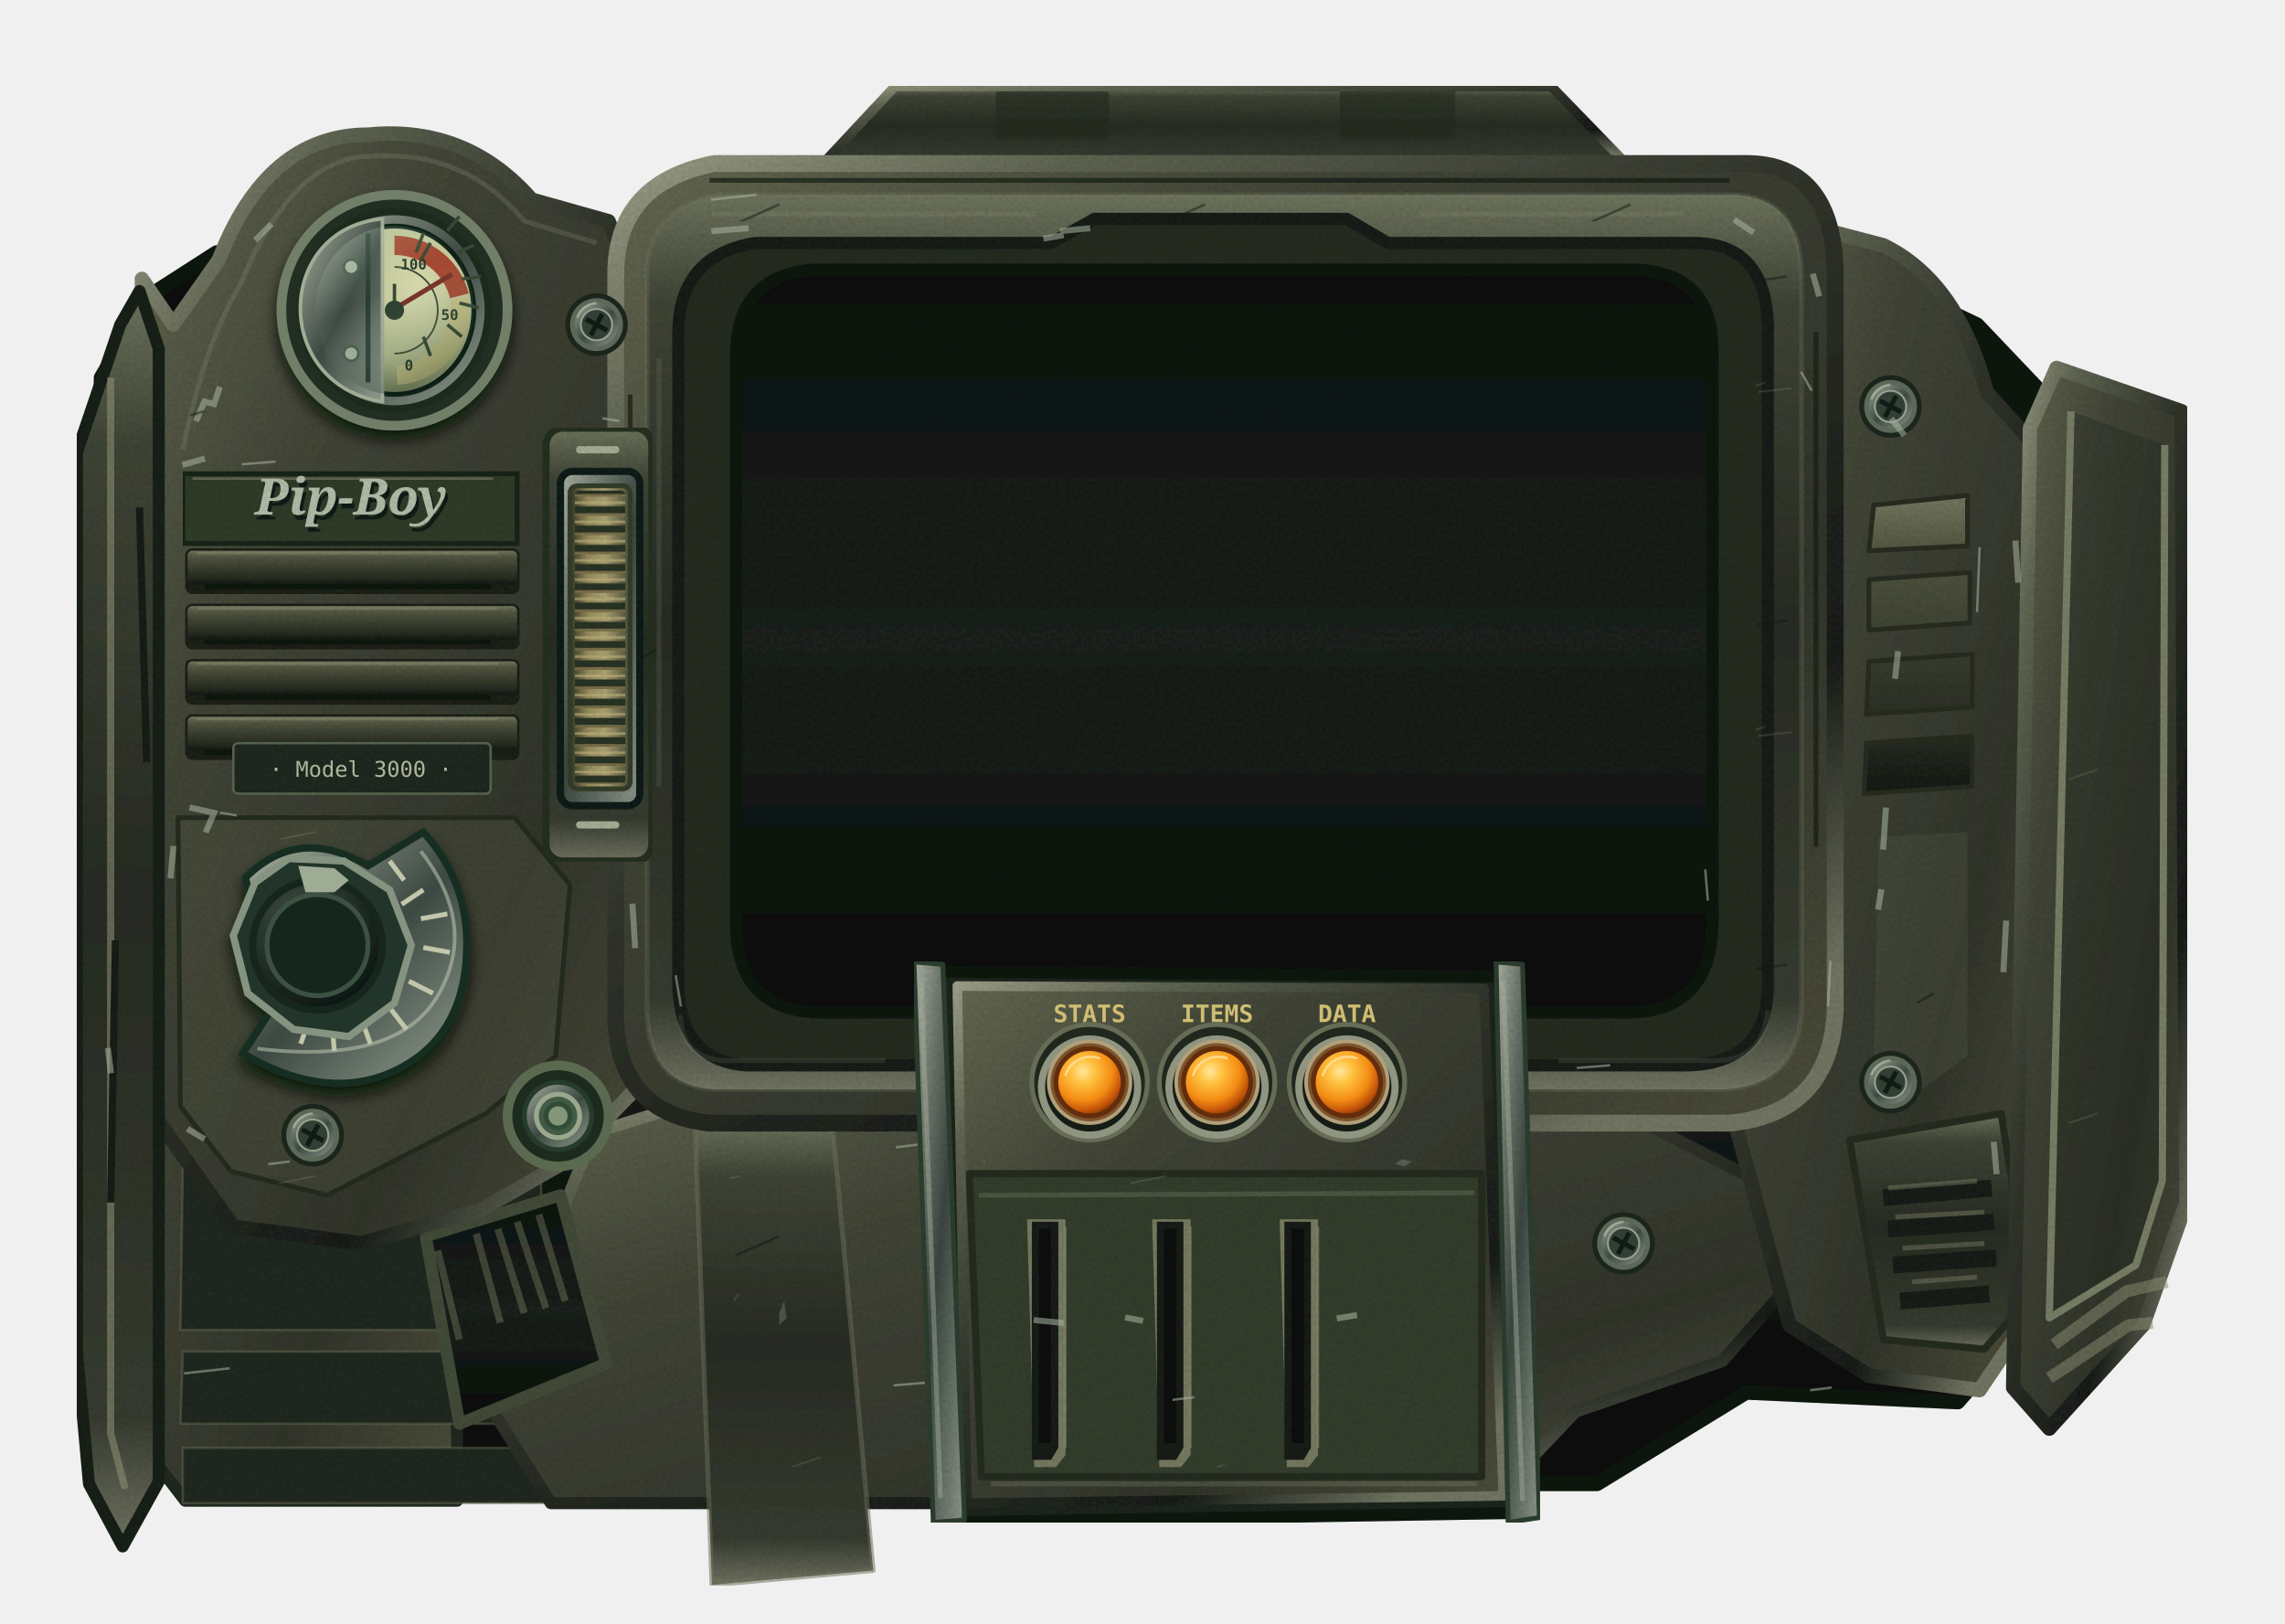
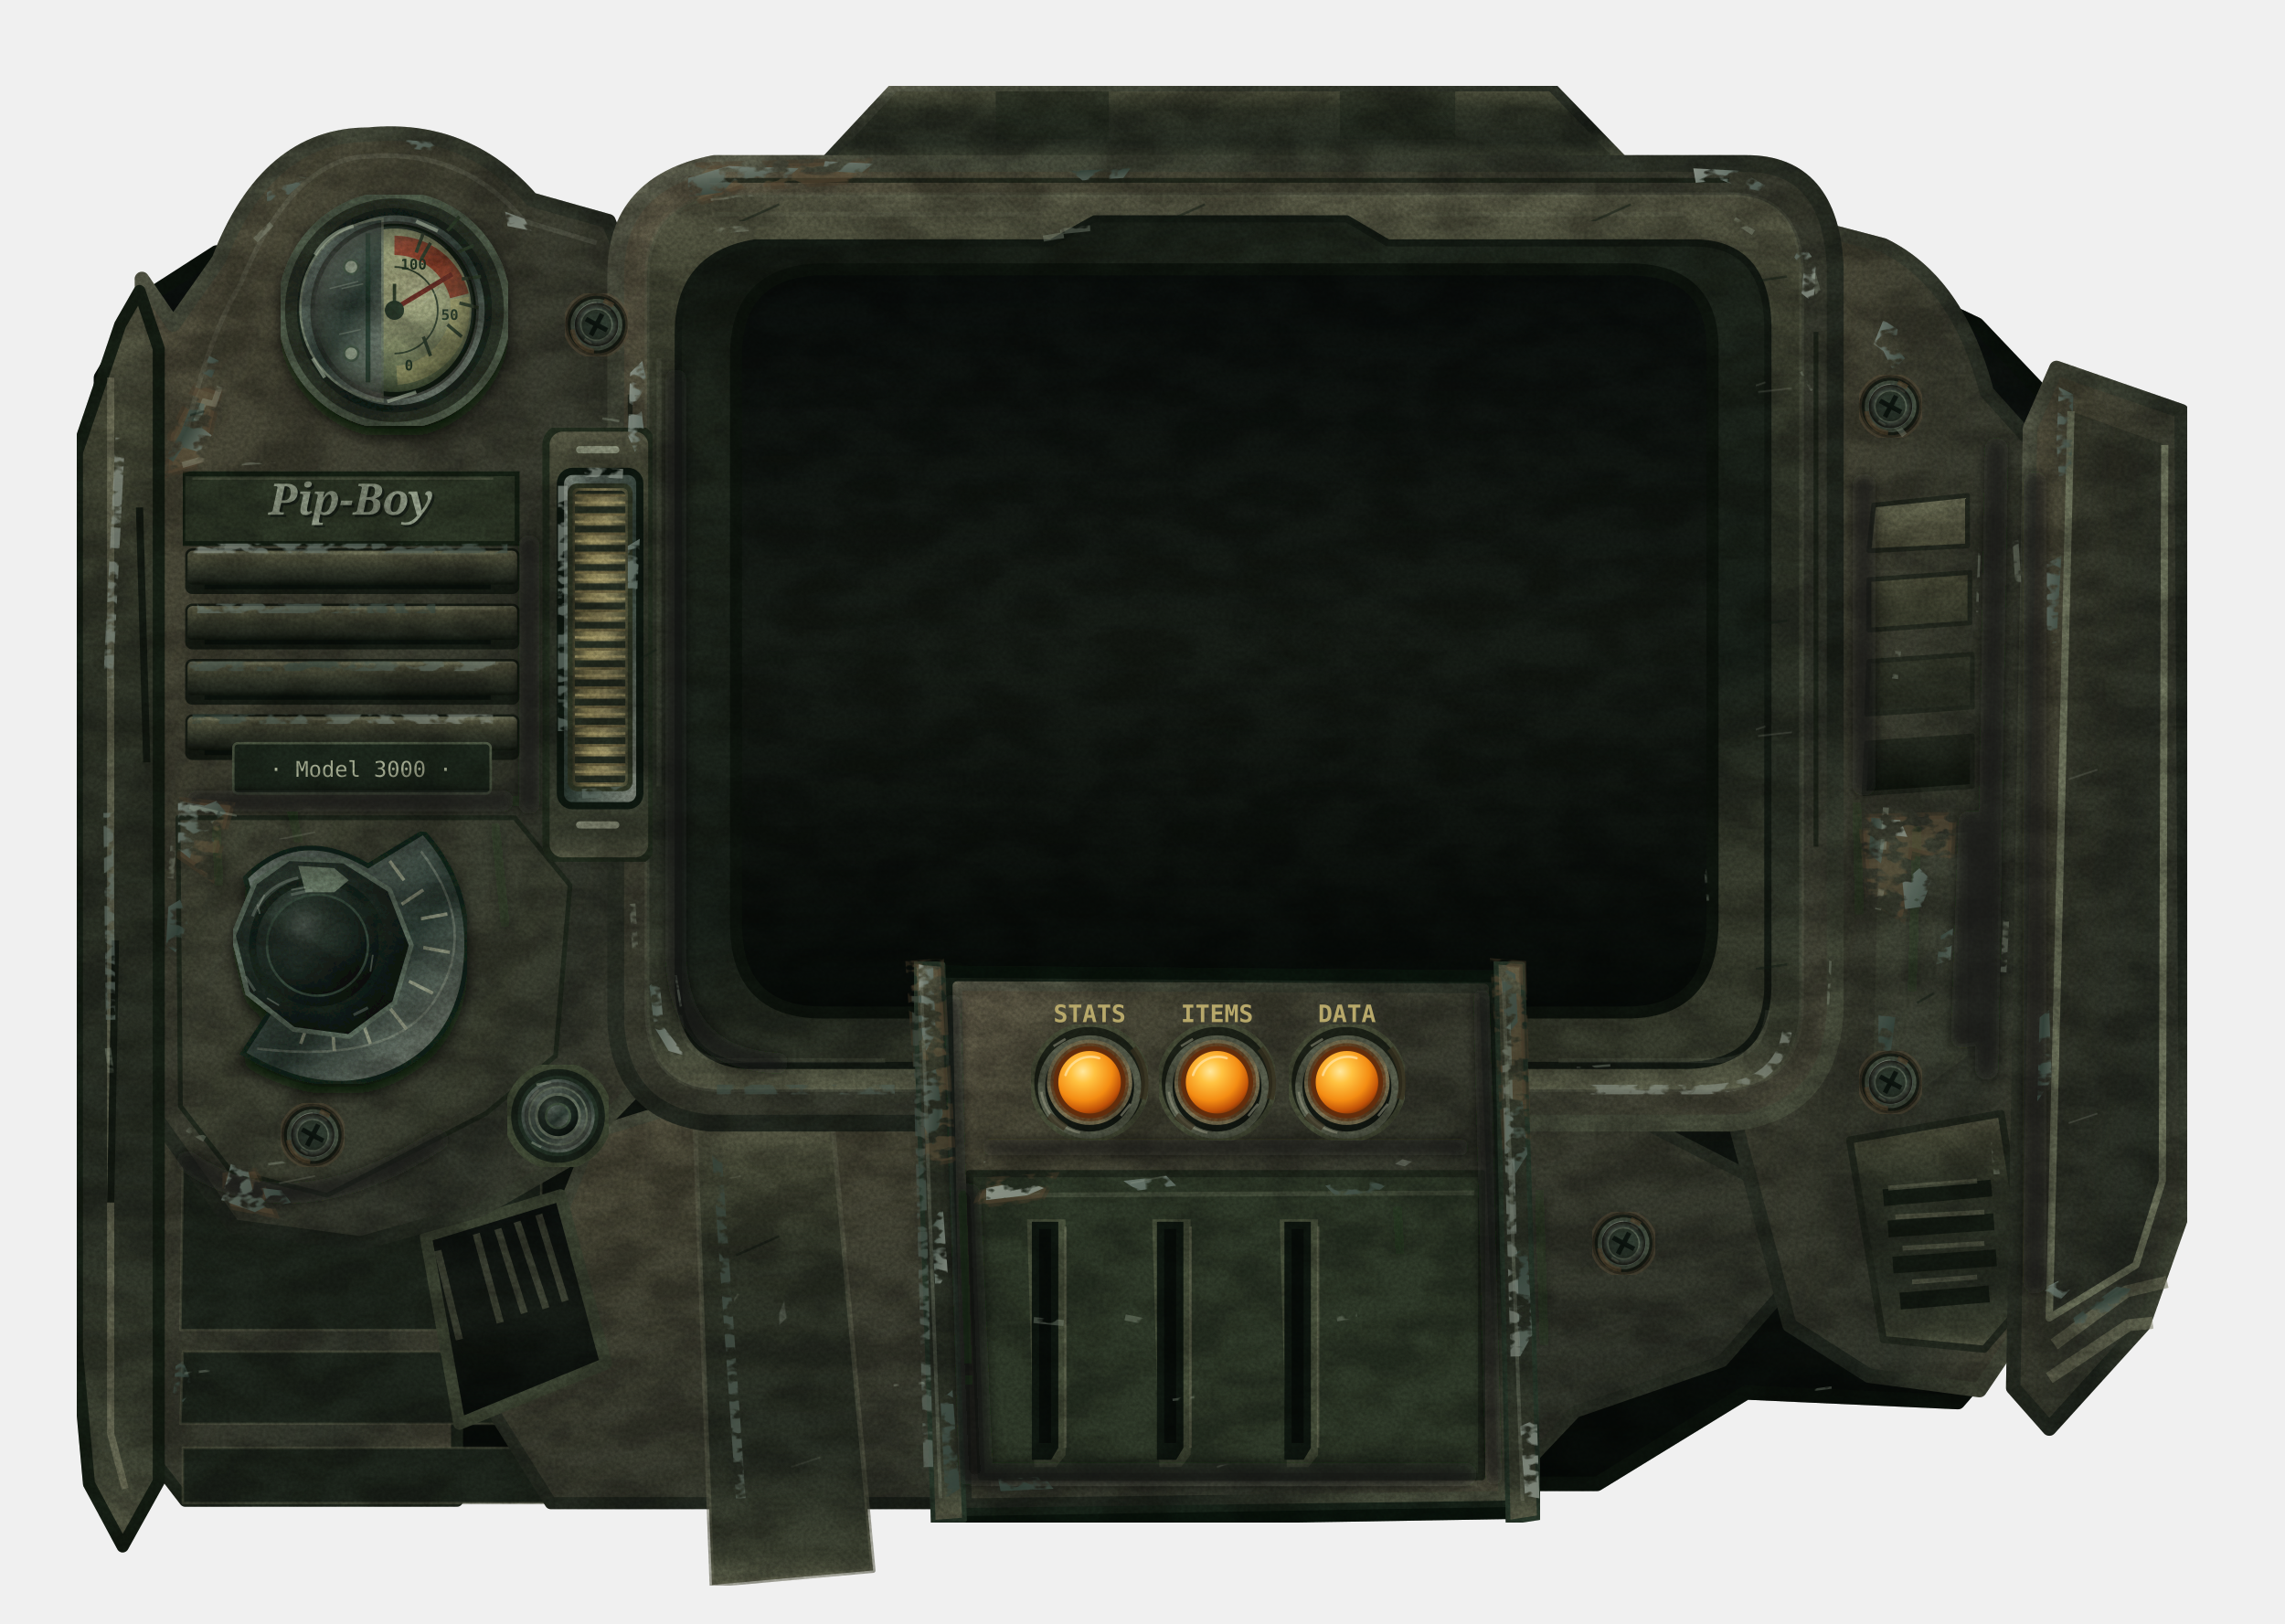
<svg xmlns="http://www.w3.org/2000/svg" width="950" height="675" viewBox="0 0 950 675" fill="none">
  <defs>
    <linearGradient id="paint" x1="0" y1="0" x2="1" y2="1">
-       <stop stop-color="#686b53" />
-       <stop offset=".3" stop-color="#444839" />
-       <stop offset=".7" stop-color="#33372c" />
-       <stop offset="1" stop-color="#50503d" />
+       <stop stop-color="#77705a" />
+       <stop offset=".16" stop-color="#565441" />
+       <stop offset=".43" stop-color="#444638" />
+       <stop offset=".78" stop-color="#363b30" />
+       <stop offset="1" stop-color="#5b5947" />
    </linearGradient>
    <linearGradient id="edge" x2=".8" y2="1">
-       <stop stop-color="#a0a28b" />
-       <stop offset=".18" stop-color="#626854" />
-       <stop offset=".48" stop-color="#33372d" />
-       <stop offset=".8" stop-color="#181d18" />
-       <stop offset="1" stop-color="#757965" />
+       <stop stop-color="#787965" />
+       <stop offset=".12" stop-color="#555a48" />
+       <stop offset=".42" stop-color="#353b2f" />
+       <stop offset=".8" stop-color="#20271f" />
+       <stop offset="1" stop-color="#535946" />
    </linearGradient>
    <linearGradient id="steel" x2=".85" y2="1">
-       <stop stop-color="#b1b8aa" />
-       <stop offset=".26" stop-color="#757f73" />
-       <stop offset=".55" stop-color="#3c4942" />
-       <stop offset="1" stop-color="#879285" />
+       <stop stop-color="#99a297" />
+       <stop offset=".16" stop-color="#707f76" />
+       <stop offset=".36" stop-color="#55645b" />
+       <stop offset=".6" stop-color="#33443c" />
+       <stop offset=".85" stop-color="#6e7b70" />
+       <stop offset="1" stop-color="#879085" />
    </linearGradient>
    <linearGradient id="rim" x2="0" y2="1">
-       <stop stop-color="#717760" />
-       <stop offset=".12" stop-color="#414737" />
-       <stop offset=".48" stop-color="#292e25" />
-       <stop offset=".9" stop-color="#383e31" />
-       <stop offset="1" stop-color="#747765" />
+       <stop stop-color="#676852" />
+       <stop offset=".09" stop-color="#515440" />
+       <stop offset=".3" stop-color="#363c2e" />
+       <stop offset=".7" stop-color="#2d3429" />
+       <stop offset=".94" stop-color="#4a503e" />
+       <stop offset="1" stop-color="#686b54" />
+     </linearGradient>
+     <linearGradient id="recess" x2=".35" y2="1">
+       <stop stop-color="#111711" />
+       <stop offset=".22" stop-color="#242d22" />
+       <stop offset=".76" stop-color="#1b241c" />
+       <stop offset="1" stop-color="#404535" />
    </linearGradient>
    <linearGradient id="rubber" x2="0" y2="1">
      <stop stop-color="#0b100e" />
      <stop offset=".5" stop-color="#1a211a" />
      <stop offset="1" stop-color="#070c09" />
    </linearGradient>
    <linearGradient id="rib" x2="0" y2="1">
-       <stop stop-color="#797b63" />
-       <stop offset=".18" stop-color="#555a44" />
+       <stop stop-color="#787a60" />
+       <stop offset=".18" stop-color="#5b5c45" />
      <stop offset=".54" stop-color="#3a3f30" />
      <stop offset=".84" stop-color="#262c22" />
      <stop offset="1" stop-color="#11180f" />
    </linearGradient>
    <linearGradient id="brass" x2="1" y2="0">
      <stop stop-color="#353828" />
      <stop offset=".3" stop-color="#9b9160" />
      <stop offset=".58" stop-color="#b1a776" />
      <stop offset="1" stop-color="#4d513a" />
    </linearGradient>
    <radialGradient id="dial" cx=".36" cy=".3" r=".75">
-       <stop stop-color="#3f4d43" />
-       <stop offset=".6" stop-color="#202d26" />
+       <stop stop-color="#536057" />
+       <stop offset=".3" stop-color="#303e35" />
+       <stop offset=".66" stop-color="#1e2b24" />
      <stop offset="1" stop-color="#0a1410" />
    </radialGradient>
    <radialGradient id="paper" cx=".65" cy=".35" r=".75">
-       <stop stop-color="#d7d8ac" />
-       <stop offset=".65" stop-color="#b2ba8b" />
-       <stop offset="1" stop-color="#687b57" />
+       <stop stop-color="#bfc199" />
+       <stop offset=".55" stop-color="#a5ac7e" />
+       <stop offset="1" stop-color="#5b704f" />
    </radialGradient>
    <radialGradient id="amber" cx=".4" cy=".34" r=".7">
      <stop stop-color="#ffe79c" />
      <stop offset=".25" stop-color="#ffc342" />
      <stop offset=".62" stop-color="#f48c13" />
      <stop offset=".85" stop-color="#bf5008" />
      <stop offset="1" stop-color="#622a09" />
    </radialGradient>
    <linearGradient id="glass" x2=".5" y2="1">
-       <stop stop-color="#e3f8e6" stop-opacity=".27" />
+       <stop stop-color="#e3f8e6" stop-opacity=".18" />
      <stop offset=".48" stop-color="#c4dfcc" stop-opacity="0" />
      <stop offset="1" stop-color="#06170c" stop-opacity=".3" />
    </linearGradient>
+     <radialGradient id="soot">
+       <stop offset=".45" stop-color="#231f13" stop-opacity="0" />
+       <stop offset=".78" stop-color="#1f2014" stop-opacity=".25" />
+       <stop offset="1" stop-color="#100f0a" stop-opacity=".85" />
+     </radialGradient>
    <pattern id="wheel-ribs" width="24" height="8" patternUnits="userSpaceOnUse">
      <path d="M0 1h24" stroke="#c5b780" stroke-opacity=".65" />
      <path d="M0 4h24" stroke="#2b3427" stroke-width="3" />
      <path d="M0 6h24" stroke="#786e48" />
    </pattern>
    <pattern id="scuffs" width="177" height="143" patternUnits="userSpaceOnUse">
      <path d="m17 19 9-3m-3 4 18-2m75 45 15-3m-92 49 22-7m63 16 6-9m22-71 12-4" stroke="#b9bdaa" stroke-opacity=".17" stroke-width=".7" />
      <path d="m64 34 21-6m-64 89 14-2m94-22 18-8m-58 46 7-4" stroke="#101a13" stroke-opacity=".5" />
      <path d="m49 55 3-2 4 1-3 2zm98 62 2-5 1 7-3 3z" fill="#a4afa0" fill-opacity=".3" />
    </pattern>
-     <filter id="grain" x="0" y="0" width="100%" height="100%">
+     <filter id="grain" x="0" y="0" width="100%" height="100%" color-interpolation-filters="sRGB">
+       <feTurbulence type="fractalNoise" baseFrequency=".037 .065" numOctaves="4" seed="12" />
+       <feColorMatrix values="0 0 0 0 .1  0 0 0 0 .085  0 0 0 0 .055  2.8 0 0 0 -.95" />
+       <feComponentTransfer>
+         <feFuncA type="linear" slope=".28" />
+       </feComponentTransfer>
+       <feComposite in2="SourceAlpha" operator="in" result="grime" />
+       <feBlend in="SourceGraphic" in2="grime" mode="multiply" result="patina" />
      <feTurbulence type="fractalNoise" baseFrequency=".65" numOctaves="3" seed="27" />
-       <feColorMatrix values="0 0 0 0 0  0 0 0 0 0  0 0 0 0 0  .28 0 0 0 0" />
+       <feColorMatrix values="0 0 0 0 .08  0 0 0 0 .085  0 0 0 0 .065  .4 0 0 0 0" />
      <feComposite in2="SourceAlpha" operator="in" result="speckle" />
-       <feBlend in="SourceGraphic" in2="speckle" mode="multiply" />
+       <feBlend in="patina" in2="speckle" mode="soft-light" />
+     </filter>
+     <filter id="flaking" x="0" y="0" width="100%" height="100%">
+       <feTurbulence type="fractalNoise" baseFrequency=".11 .18" numOctaves="3" seed="8" />
+       <feColorMatrix values="0 0 0 0 1  0 0 0 0 1  0 0 0 0 1  9 0 0 0 -3.9" />
+     </filter>
+     <mask id="worn" maskUnits="userSpaceOnUse" x="0" y="0" width="950" height="675">
+       <rect width="950" height="675" fill="white" filter="url(#flaking)" />
+     </mask>
+     <filter id="smudge" x="-20%" y="-20%" width="140%" height="140%">
+       <feGaussianBlur stdDeviation="2.5" />
    </filter>
    <filter id="shadow" x="-15%" y="-15%" width="130%" height="140%">
      <feDropShadow dx="0" dy="4" stdDeviation="3" flood-color="#030806" flood-opacity=".8" />
    </filter>
-     <g id="screw">
-       <circle r="13" fill="#1b251c" />
-       <circle r="10" fill="url(#steel)" stroke="#5c6958" stroke-width="2" />
-       <circle r="6.5" fill="#323f35" stroke="#98a18f" stroke-width=".8" />
+     <g id="screw" filter="url(#grain)">
+       <circle r="13" fill="#1b2118" stroke="#726047" stroke-opacity=".35" stroke-width="2" />
+       <circle r="10" fill="url(#steel)" stroke="#4d5a4a" stroke-width="1.5" />
+       <circle r="6.5" fill="#37463a" stroke="#778875" stroke-width=".6" />
      <path d="M-5-1h4v-4h2v4h4v2H1v4h-2V1h-4z" fill="#111b15" transform="rotate(28)" />
-       <path d="M-8-3a9 9 0 0 1 8-6" stroke="#c3c7b2" stroke-opacity=".55" />
+       <path d="M-8-3a9 9 0 0 1 8-6m3 1 3 2M-5 6l3 2" stroke="#bbc3ad" stroke-opacity=".5" />
+       <path d="M-10 2a10 10 0 0 0 9 9M3-10l4 2" stroke="#69533a" stroke-width="2" stroke-opacity=".65" />
+       <circle r="9" fill="url(#soot)" />
    </g>
    <g id="lamp">
-       <circle r="24" fill="#20281e" stroke="#666c55" stroke-width="2" />
-       <circle cy="2" r="20" fill="#161d16" stroke="#8f9580" stroke-width="3" />
-       <circle r="17" fill="#7c542e" stroke="#b2a07a" stroke-width="1.5" />
+       <g filter="url(#grain)">
+         <circle r="24" fill="#20261b" stroke="#515840" stroke-width="2" />
+         <circle cy="2" r="20" fill="#161d16" stroke="#656c59" stroke-width="3" />
+         <circle r="17" fill="#7c542e" stroke="#8b805e" stroke-width="1.5" />
+       </g>
      <circle r="14" fill="url(#amber)" stroke="#632d0c" stroke-width="2" />
      <path d="M-10-3a11 11 0 0 1 14-7" stroke="#ffe7ad" stroke-opacity=".7" stroke-linecap="round" />
+       <path d="M-20 4a20 20 0 0 0 16 17M-15-15l5-3m23 32 4-5" stroke="#a1a18a" stroke-opacity=".5" />
+       <path d="M18-14a23 23 0 0 1 4 21m-39 7 7 5" stroke="#372f1f" stroke-width="3" stroke-opacity=".7" />
    </g>
    <g id="vent">
      <rect width="139" height="19" rx="3" fill="#1a2118" />
      <rect x="1" y="1" width="137" height="14" rx="2" fill="url(#rib)" />
      <path d="M5 2h125" stroke="#9c9d80" stroke-opacity=".35" />
      <path d="M8 16h119" stroke="#0c140e" stroke-width="2" />
    </g>
    <g id="slot">
-       <path d="M-8 0H8V98L4 103H-5z" fill="#7a7e63" />
+       <path d="M-8 0H8V98L4 103H-5z" fill="#545e46" />
      <path d="M-6 1H5v94l-3 5h-8z" fill="#121c14" />
      <path d="M-3 4H2v89H-3z" fill="#090f0b" />
      <path d="M8 3v92" stroke="#a0a086" stroke-opacity=".4" />
    </g>
  </defs>
  <g stroke-linejoin="round" filter="url(#grain)">
    <path d="M62 123 90 105h91l47 35 476 2 55-37 63 30 39 41v353l-47 54-88-4-62 38H91L42 575V157z" fill="url(#rubber)" stroke="#0c140d" stroke-width="6" />
    <path d="M81 165h109v459H77L57 598V188z" fill="url(#paint)" stroke="#222b20" stroke-width="5" />
    <path d="M76 485h149v68H75zm0 77h177v30H75zm0 40h188v23H76z" fill="#222b21" stroke="#71745c" stroke-opacity=".45" />
    <path d="M247 471 321 448l353 14 92 47-50 57-61 21-36 38H229l-27-43z" fill="url(#paint)" stroke="url(#edge)" stroke-width="5" />
    <path d="m289 469 57-3 17 187-67 6z" fill="url(#rim)" stroke="#747761" stroke-opacity=".5" stroke-width="2" />
    <path d="m303 480 28-3 17 169-39 1z" fill="url(#scuffs)" />
    <path d="m177 514 56-17 19 70-61 25z" fill="url(#rubber)" stroke="#454e3b" stroke-width="5" />
    <path d="m182 520 9 37m7-44 10 37m-1-39 11 35m-3-38 12 36m-3-39 11 36" stroke="#7d8266" stroke-opacity=".45" stroke-width="3" />
    <path d="M59 116 72 135 91 108Q111 56 153 56q41-4 68 27l32 9 24 60-12 300-30 31-35 20-50 14-53-7-32-45z" fill="url(#paint)" stroke="url(#edge)" stroke-width="6" />
    <path d="M76 187q9-44 24-69 22-53 54-53 39-3 64 27l30 9" stroke="#959984" stroke-opacity=".26" stroke-width="2" />
    <path d="M74 340h140l23 28-6 71-29 24-66 34-40-10-21-27z" fill="#505743" fill-opacity=".4" stroke="#252f22" stroke-width="2" />
    <path d="M50 135 58 121 66 145v471l-15 27-14-26-5-55V188z" fill="url(#rim)" stroke="#192418" stroke-width="5" />
    <path d="M46 157v439l6 23" stroke="#9a9b7e" stroke-opacity=".55" stroke-width="3" />
    <path d="m58 211 3 106m-13 74-2 109" stroke="#171f16" stroke-width="3" />
    <path d="m741 91 42 11q31 15 43 61l18 20v364l-21 31-46-6-33-21-25-93z" fill="url(#paint)" stroke="url(#edge)" stroke-width="6" />
    <path d="m779 210 39-4v21l-41 2zm-2 31 42-3v21l-42 3zm0 34 43-3v22l-44 3zm-1 34 44-3v21l-45 3z" fill="url(#rib)" stroke="#292f24" stroke-width="2" />
    <path d="m781 348 37-2v93l-19 14-20-12z" fill="#687059" fill-opacity=".22" />
    <path d="m769 474 63-11 12 76-19 22-42-4z" fill="url(#rim)" stroke="#272e23" stroke-width="3" />
    <path d="m783 498 45-4m-43 17 44-3m-42 18 43-3m-40 18 37-3" stroke="#171f16" stroke-width="7" />
    <path d="m785 494 37-3m-34 15 37-2m-34 15 34-2m-30 16 27-2" stroke="#8e9176" stroke-opacity=".4" stroke-width="2" />
    <path d="m855 153 52 18 2 329-18 51-39 43-15-17 7-399z" fill="url(#paint)" stroke="url(#edge)" stroke-width="6" />
    <path d="m861 171-9 377 36-22 11-35 1-306" fill="#202a20" fill-opacity=".35" stroke="#7c8269" stroke-width="3" />
    <path d="m854 559 30-22 17-4m-49 40 33-22 10-1" stroke="#97997b" stroke-opacity=".5" stroke-width="5" />
    <path d="m344 66 28-30h273l32 33" fill="url(#rim)" stroke="url(#edge)" stroke-width="4" />
    <path d="M414 38h47v20h-47zm143 0h48v20h-48z" fill="#252e22" fill-opacity=".6" />
    <path d="M297 68h429q35 0 37 43v309q-2 43-44 47H295q-37-4-39-42V114q0-38 41-46z" fill="url(#paint)" stroke="url(#edge)" stroke-width="7" />
    <path d="M299 81h420q29 0 30 32v304q0 34-32 36H298q-29-1-29-34V115q0-29 30-34z" fill="url(#rim)" stroke="#777c64" stroke-opacity=".3" stroke-width="2" />
-     <path d="M314 101h123l18-10h105l17 10h127q30 0 31 34v276q-1 31-33 32H310q-27-2-28-33V137q1-31 32-36z" fill="#252d23" stroke="#171f17" stroke-width="5" />
+     <path d="M314 101h123l18-10h105l17 10h127q30 0 31 34v276q-1 31-33 32H310q-27-2-28-33V137q1-31 32-36z" fill="url(#recess)" stroke="#171f17" stroke-width="3" />
    <path d="M341 112h336q35 0 35 33v238q0 37-34 38H342q-36 0-36-37V148q0-35 35-36z" fill="url(#rubber)" stroke="#101810" stroke-width="5" />
    <path d="M296 89h134m160 0h110M274 149v178m9 95q0 17 17 19h68m280 0h65q20 0 22-21" stroke="#a4aa90" stroke-opacity=".15" stroke-width="2" />
    <path d="M295 75h424M262 164v128m493-154v214" stroke="#182216" stroke-opacity=".7" stroke-width="2" />
  </g>
  <g transform="translate(164 129)" filter="url(#shadow)">
-     <ellipse rx="47" ry="48" fill="#222f24" stroke="#717e68" stroke-width="4" />
-     <ellipse rx="39" ry="41" fill="url(#steel)" stroke="#1b291f" stroke-width="3" />
-     <ellipse rx="33" ry="35" fill="url(#paper)" stroke="#0e2117" stroke-width="2" />
-     <path d="M0-27a28 28 0 0 1 27 21" stroke="#a34730" stroke-width="8" />
-     <path d="M1 27a28 28 0 0 0 26-32" stroke="#c6c286" stroke-width="8" />
-     <g stroke="#354631" stroke-width="1.4">
-       <path d="M0-32v8m12-29-3 8" transform="translate(0 21)" />
-       <path d="m15-28-4 7m16-18-5 6m11 6-7 3m10 10-8 1m7 12-8-2m1 14-6-5m-7 13-3-8" />
-       <path d="M0-18a18 18 0 0 1 0 36" stroke-width=".7" />
-     </g>
-     <g fill="#243a27" font-family="monospace" font-size="6" font-weight="bold" text-anchor="middle">
-       <text x="8" y="-17">100</text>
-       <text x="23" y="4">50</text>
-       <text x="6" y="25">0</text>
-     </g>
-     <path d="M-1 0 24-15" stroke="#762c23" stroke-width="2" />
-     <circle r="4" fill="#283a29" />
-     <path d="M-5-38C-50-34-51 31-5 38z" fill="url(#steel)" stroke="#a0ac95" stroke-width="1.5" />
-     <path d="M-11-32v62" stroke="#253d30" stroke-width="2" />
-     <circle cx="-18" cy="-18" r="3" fill="#a4b19b" stroke="#425846" />
-     <circle cx="-18" cy="18" r="3" fill="#a4b19b" stroke="#425846" />
+     <g filter="url(#grain)">
+       <ellipse rx="47" ry="48" fill="#30392c" stroke="#596854" stroke-width="3" />
+       <ellipse rx="39" ry="41" fill="url(#steel)" stroke="#1b291f" stroke-width="3" />
+       <ellipse rx="33" ry="35" fill="url(#paper)" stroke="#0e2117" stroke-width="2" />
+       <path d="M0-27a28 28 0 0 1 27 21" stroke="#a34730" stroke-width="8" />
+       <path d="M1 27a28 28 0 0 0 26-32" stroke="#c6c286" stroke-width="8" />
+       <g stroke="#354631" stroke-width="1.4">
+         <path d="M0-32v8m12-29-3 8" transform="translate(0 21)" />
+         <path d="m15-28-4 7m16-18-5 6m11 6-7 3m10 10-8 1m7 12-8-2m1 14-6-5m-7 13-3-8" />
+         <path d="M0-18a18 18 0 0 1 0 36" stroke-width=".7" />
+       </g>
+       <g fill="#243a27" font-family="monospace" font-size="6" font-weight="bold" text-anchor="middle">
+         <text x="8" y="-17">100</text>
+         <text x="23" y="4">50</text>
+         <text x="6" y="25">0</text>
+       </g>
+       <path d="M-1 0 24-15" stroke="#762c23" stroke-width="2" />
+       <circle r="4" fill="#283a29" />
+       <path d="M-5-38C-50-34-51 31-5 38z" fill="url(#steel)" stroke="#82907c" stroke-width="1" />
+       <path d="M-11-32v62" stroke="#253d30" stroke-width="2" />
+       <circle cx="-18" cy="-18" r="3" fill="#a4b19b" stroke="#425846" />
+       <circle cx="-18" cy="18" r="3" fill="#a4b19b" stroke="#425846" />
+     </g>
+     <ellipse rx="35" ry="37" fill="url(#soot)" opacity=".55" />
+     <path d="M-33-23q5-9 16-12m26-2 9 4m-52 53 5 8m26 10 12-4" stroke="#a6b09c" stroke-opacity=".6" stroke-width="1.5" />
+     <path d="m-22-9 9-2m-14 2 12-3m-8 22 9-2m26-11 7-6" stroke="#b3bda8" stroke-opacity=".24" stroke-width=".6" />
    <ellipse rx="33" ry="35" fill="url(#glass)" />
  </g>
  <g filter="url(#grain)">
    <path d="M76 197h139v29H76z" fill="#333e2c" stroke="#182517" stroke-width="2" />
-     <path d="M80 199h125" stroke="#94987b" stroke-opacity=".5" />
-     <text x="147" y="216" fill="#111d15" font-family="Georgia,serif" font-size="21" font-style="italic" font-weight="bold" text-anchor="middle">Pip-Boy</text>
-     <text x="146" y="214" fill="#b6c2ad" font-family="Georgia,serif" font-size="21" font-style="italic" font-weight="bold" text-anchor="middle">Pip-Boy</text>
+     <path d="M80 199h125" stroke="#94987b" stroke-opacity=".3" />
+     <text x="147" y="215" fill="#1c251c" font-family="Georgia,serif" font-size="18" font-style="italic" font-weight="bold" text-anchor="middle">Pip-Boy</text>
+     <text x="146" y="214" fill="#a6b29d" font-family="Georgia,serif" font-size="18" font-style="italic" font-weight="bold" text-anchor="middle">Pip-Boy</text>
    <use href="#vent" x="77" y="228" />
    <use href="#vent" x="77" y="251" />
    <use href="#vent" x="77" y="274" />
    <use href="#vent" x="77" y="297" />
    <rect x="97" y="309" width="107" height="21" rx="2" fill="#202c20" stroke="#5b6851" />
    <text x="150" y="323" fill="#bbc3a8" font-family="monospace" font-size="9" text-anchor="middle">· Model 3000 ·</text>
    <rect x="227" y="178" width="44" height="180" rx="7" fill="url(#rim)" stroke="#273323" stroke-width="3" />
    <rect x="233" y="196" width="33" height="139" rx="5" fill="url(#steel)" stroke="#101c13" stroke-width="3" />
    <rect x="237" y="202" width="25" height="126" rx="3" fill="url(#brass)" stroke="#363f2b" stroke-width="2" />
    <rect x="239" y="204" width="21" height="122" rx="2" fill="url(#wheel-ribs)" />
    <path d="M241 187h15m-15 156h15" stroke="#aab299" stroke-width="3" stroke-linecap="round" />
  </g>
  <g transform="translate(132 393)" filter="url(#shadow)">
-     <path d="M-30-28Q-8-50 21-33l23-14q19 21 18 49-1 39-34 52-27 10-59-9l15-23z" fill="url(#steel)" stroke="#182d20" stroke-width="3" />
-     <path d="m30-35 6 8m8 4-9 6m19 4-11 2m12 14-11-2m4 19-10-5m-1 20-7-9m-8 15-4-11m-11 14-1-12m-13 9 4-11" stroke="#c2c6aa" stroke-width="2" />
-     <path d="M43-39q24 31 7 60T-25 43" stroke="#bec7b3" stroke-opacity=".55" stroke-width="1.5" />
-     <path d="m-12-36 23 1 19 12 9 23-7 24-19 14-23-3-19-15-6-24 9-22z" fill="#22362a" stroke="#859381" stroke-width="3" />
-     <circle r="27" fill="url(#dial)" stroke="#18281f" stroke-width="3" />
-     <circle r="21" fill="#16281f" stroke="#3c5143" stroke-width="2" />
-     <path d="m-8-33 15 1 6 5-6 5H-5z" fill="#9eac96" />
+     <g filter="url(#grain)">
+       <path d="M-30-28Q-8-50 21-33l23-14q19 21 18 49-1 39-34 52-27 10-59-9l15-23z" fill="url(#steel)" stroke="#182d20" stroke-width="2" />
+       <path d="m30-35 6 8m8 4-9 6m19 4-11 2m12 14-11-2m4 19-10-5m-1 20-7-9m-8 15-4-11m-11 14-1-12m-13 9 4-11" stroke="#c2c6aa" stroke-opacity=".7" stroke-width="1.4" />
+       <path d="M43-39q24 31 7 60T-25 43" stroke="#bec7b3" stroke-opacity=".35" stroke-width="1" />
+       <path d="m-12-36 23 1 19 12 9 23-7 24-19 14-23-3-19-15-6-24 9-22z" fill="url(#dial)" stroke="#687b6b" stroke-width="2" />
+       <circle r="27" fill="url(#dial)" stroke="#18281f" stroke-width="3" />
+       <circle r="21" fill="url(#dial)" stroke="#3c5143" stroke-width="1" />
+       <path d="m-8-33 15 1 6 5-6 5H-5z" fill="#728470" />
+     </g>
+     <path d="M-27-12q5-13 19-16m-3 7 9-2m-28 36 4 6m41 10 6-3" stroke="#9ba999" stroke-opacity=".3" stroke-width="1.2" />
+     <path d="m-11-23 6-1m-20 9 3-6m-3 4 1 4m3 35 5 3m38-14 1-7" stroke="#b8c1ae" stroke-opacity=".3" stroke-width=".7" />
  </g>
  <use href="#screw" x="248" y="135" />
  <use href="#screw" x="786" y="169" />
  <use href="#screw" x="786" y="450" />
  <use href="#screw" x="130" y="472" />
  <use href="#screw" x="675" y="517" />
-   <g transform="translate(232 464)">
-     <circle r="21" fill="#1c2b1e" stroke="#5a694f" stroke-width="4" />
-     <circle r="14" fill="url(#steel)" stroke="#253b2c" stroke-width="2" />
-     <circle r="9" fill="#435b46" stroke="#9aa98e" stroke-width="2" />
-     <circle r="5" fill="#84967a" stroke="#314c36" stroke-width="2" />
+   <g transform="translate(232 464)" filter="url(#grain)">
+     <circle r="21" fill="#1d281e" stroke="#49543d" stroke-width="3" />
+     <circle r="16" fill="url(#steel)" stroke="#293b2d" stroke-width="1.5" />
+     <circle r="12" fill="url(#steel)" stroke="#80917c" stroke-width=".8" />
+     <circle r="9" fill="url(#dial)" stroke="#7b8a77" stroke-width="1.2" />
+     <circle r="5" fill="url(#steel)" stroke="#50654f" />
+     <path d="m-12-6 4-5m-1-2 6-1m-8 25 4 2" stroke="#afbaa4" stroke-opacity=".5" />
+     <circle r="14" fill="url(#soot)" opacity=".4" />
  </g>
  <g filter="url(#grain)" stroke-linejoin="round">
    <path d="m388 404 238 2 8 223-239 4z" fill="#1a271c" stroke="#0b170e" stroke-width="5" />
    <path d="m398 410 219 1 8 211-223 3z" fill="url(#paint)" stroke="url(#edge)" stroke-width="4" />
    <path d="M403 488h213v126H408z" fill="#35412f" stroke="#262f22" stroke-width="3" />
    <path d="m407 497 206-1M412 617h202" stroke="#8b9176" stroke-opacity=".3" stroke-width="2" />
    <use href="#slot" x="435" y="507" />
    <use href="#slot" x="487" y="507" />
    <use href="#slot" x="540" y="507" />
-     <path d="m380 400 12 1 9 231-13 1z" fill="url(#steel)" stroke="#2d3f30" stroke-width="2" />
-     <path d="m622 400 11 1 7 230-13 2z" fill="url(#steel)" stroke="#2d3f30" stroke-width="2" />
-     <path d="m383 408 8 215m234-215 8 216" stroke="#b3baa4" stroke-opacity=".45" stroke-width="2" />
-   </g>
-   <g fill="#cfbd72" font-family="monospace" font-size="10" font-weight="bold" text-anchor="middle">
+     <path d="m380 400 12 1 9 231-13 1z" fill="url(#rim)" stroke="#2d3f30" stroke-width="2" />
+     <path d="m622 400 11 1 7 230-13 2z" fill="url(#rim)" stroke="#2d3f30" stroke-width="2" />
+     <path d="m383 408 8 215m234-215 8 216" stroke="#b3baa4" stroke-opacity=".3" stroke-width="1.5" />
+   </g>
+   <g fill="#b7a86a" font-family="monospace" font-size="10" font-weight="bold" text-anchor="middle">
    <text x="453" y="425">STATS</text>
    <text x="506" y="425">ITEMS</text>
    <text x="560" y="425">DATA</text>
  </g>
  <use href="#lamp" x="453" y="450" />
  <use href="#lamp" x="506" y="450" />
  <use href="#lamp" x="560" y="450" />
-   <g stroke="#a7b5a0" stroke-opacity=".55" stroke-linecap="square">
+   <g stroke="#11170f" stroke-opacity=".65" stroke-linecap="round" filter="url(#smudge)">
+     <path d="M82 333h127M220 227v107M78 483q44 30 104-9M281 158v237q0 45 42 47" stroke-width="8" />
+     <path d="M775 202v124m44 16-3 89M830 187l-4 257M846 201v332M403 497l5 116h201" stroke-width="9" />
+     <path d="M412 477h195M396 417l6 197M616 415l5 199" stroke-width="6" />
+     <path d="m90 345 1 22m115-23 4 40m-89-48 3 13m648-14 1 44m24-34-2 66m-155 85 2 62m-61-55 1 17" stroke-width="3" stroke-opacity=".4" />
+   </g>
+   <g mask="url(#worn)">
+     <g fill="#766244" fill-opacity=".4" stroke="#493b29" stroke-opacity=".45" stroke-width="3">
+       <path d="m71 181 11-21 9 3-7 30-14 4zm5 152 20 2-8 30-13-9zm18 156 12-2 8 18-20-4z" />
+       <path d="m288 69 73-2-3 8-49 3-23 8zm486 271 38-1-1 19-16-4-4 28-14-9z" />
+       <path d="m378 401 13-1 5 82-12 2zm243-1 12 1 2 72-9 3zm-211 91 28-2-5 9-27 3z" />
+     </g>
+     <g fill="url(#steel)" opacity=".85">
+       <path d="m75 180 5-13 5 1-1 10 4 3-5 7-7-2-4 6-3-2zm9-25 3-7 4 2-3 7z" />
+       <path d="m74 333 11 2 5-2 4 5-6 4 1 8-8-2-2 9-5-4zm-4 44 5-3 3 10-5 12-4-3z" />
+       <path d="m96 484 7 2 2 9 7 6-6 3-14-5zm13 10 8 1 4 5-9 2zm-36 74 3-2 5 11-5 6-4-4z" />
+       <path d="m111 80 10-7 7 1-8 7-4-1-5 5zm55-22 13 1 4 4-11-1zm44 30 8 3 3 5-10-2z" />
+       <path d="m286 74 17-5 29 1-5 4-22 1-5 5-14 2zm57-7 20 1-5 4-16-1zm102 4 25-1-3 4-17 1z" />
+       <path d="m704 70 19 1 11 6-2 4-16-6-11 1zm45 31 6 8-1 17-5-4 1-10-4-5z" />
+       <path d="m262 155 5-5 2 9-3 6 2 16-4 7-3-7zm-1 72 5-3-1 21-4 3zm9 183 4-4 2 21 9 12-7-2-6-10z" />
+       <path d="m783 133 6 4-1 7 4 5-5 5-4-8-4-3zm-5 207 12 1 3 7-9-1-2 12-5-4z" />
+       <path d="m791 367 7-6 5 5-4 11-7 1zm16 22 5-3-1 13-6 2zm-26 33 7 1-2 15-5-3z" />
+       <path d="m856 161 6 3-1 36-5-2-1-14zm-5 73 6-3-2 36-4 1zm-3 189 4-3 1 29-6 9z" />
+       <path d="m851 535 8-4 2 5-11 11-3-4zm11 13 18-13 6 1-7 8-15 10z" />
+       <path d="m382 401 6 1 1 28-4 7-3-13zm2 45 5-2 3 19-4 13-4-8zm3 62 5-6 2 27-5 8z" />
+       <path d="m391 582 5-4 3 41-6 4zm233-180 6 3 1 20-5 6zm2 57 7-1 2 22-5 8-4-14z" />
+       <path d="m629 522 6-5 2 38-5 9zm3 71 7-3 1 33-6-1zm-222-99 16-3 8 3-7 3-17 2z" />
+       <path d="m467 491 18-2 4 4-16 2zm84 2 15-3 10 3-4 3-17 1zm-136 122 19-1 4 5-22 1z" />
+     </g>
+     <g fill="none" stroke="url(#steel)" stroke-width="4" stroke-opacity=".65">
+       <path d="M78 228h133m-129 25h99m-103 24h128m-126 22h125" />
+       <path d="m239 196 20 1m-25 5v102m8 26 17-1M298 453h74m289 0h49q29-1 33-24" />
+       <path d="m50 182-5 100m0 56 1 86m252 55 10 144m73-211 5 198m240-187 4 141" />
+     </g>
+   </g>
+   <g stroke="#a7b5a0" stroke-opacity=".3" stroke-linecap="square" mask="url(#worn)">
    <path d="m82 174 3-7 4 1 2-6m-14 31 7-2m23-92 5-5m-32 242 9 2-3 7m-14 8-1 11m8 106 5 3m-39-36 1 8m217-68 1 16m33-297 13-1m132 1 10-1m-17 4 6-1m281-6 6 4m26 19 2 7m31 53 4 5m-2 92-1 9m-4 56-1 15m-1 19-1 6m57-151 1 15m-5 143-1 19m-4 73 1 11m-399 62 10 1m28-2 5 1m83-1 6-1" stroke-width="2.5" />
    <path d="m101 193 13-1m-22 146 6 1m14 145 8-1m-43 88 18-2m156-395 6 1m39-92 18-2m-33 325 2 12m90 59 8-1m275-32 13-1m40-81 1 12m39-219 4 7m8 238-1 18m-7 160 8-1m62-349-1 26m-450 322 12-1m104 7 8-1" stroke-width="1" />
  </g>
  <g fill="url(#scuffs)">
    <path d="M79 169h29v21H79zm-1 166h142v14H78zm21 157 127-41 12 26-105 40-29-7z" />
    <path d="M283 77h445v15H283zm-17 62h14v254h-14zm464-26h15v319h-15z" />
    <path d="M785 342h29v84h-29zm74-161 36 6-1 302-34 23zM409 481h202v17H409zm-1 128h207v11H408z" />
  </g>
</svg>
